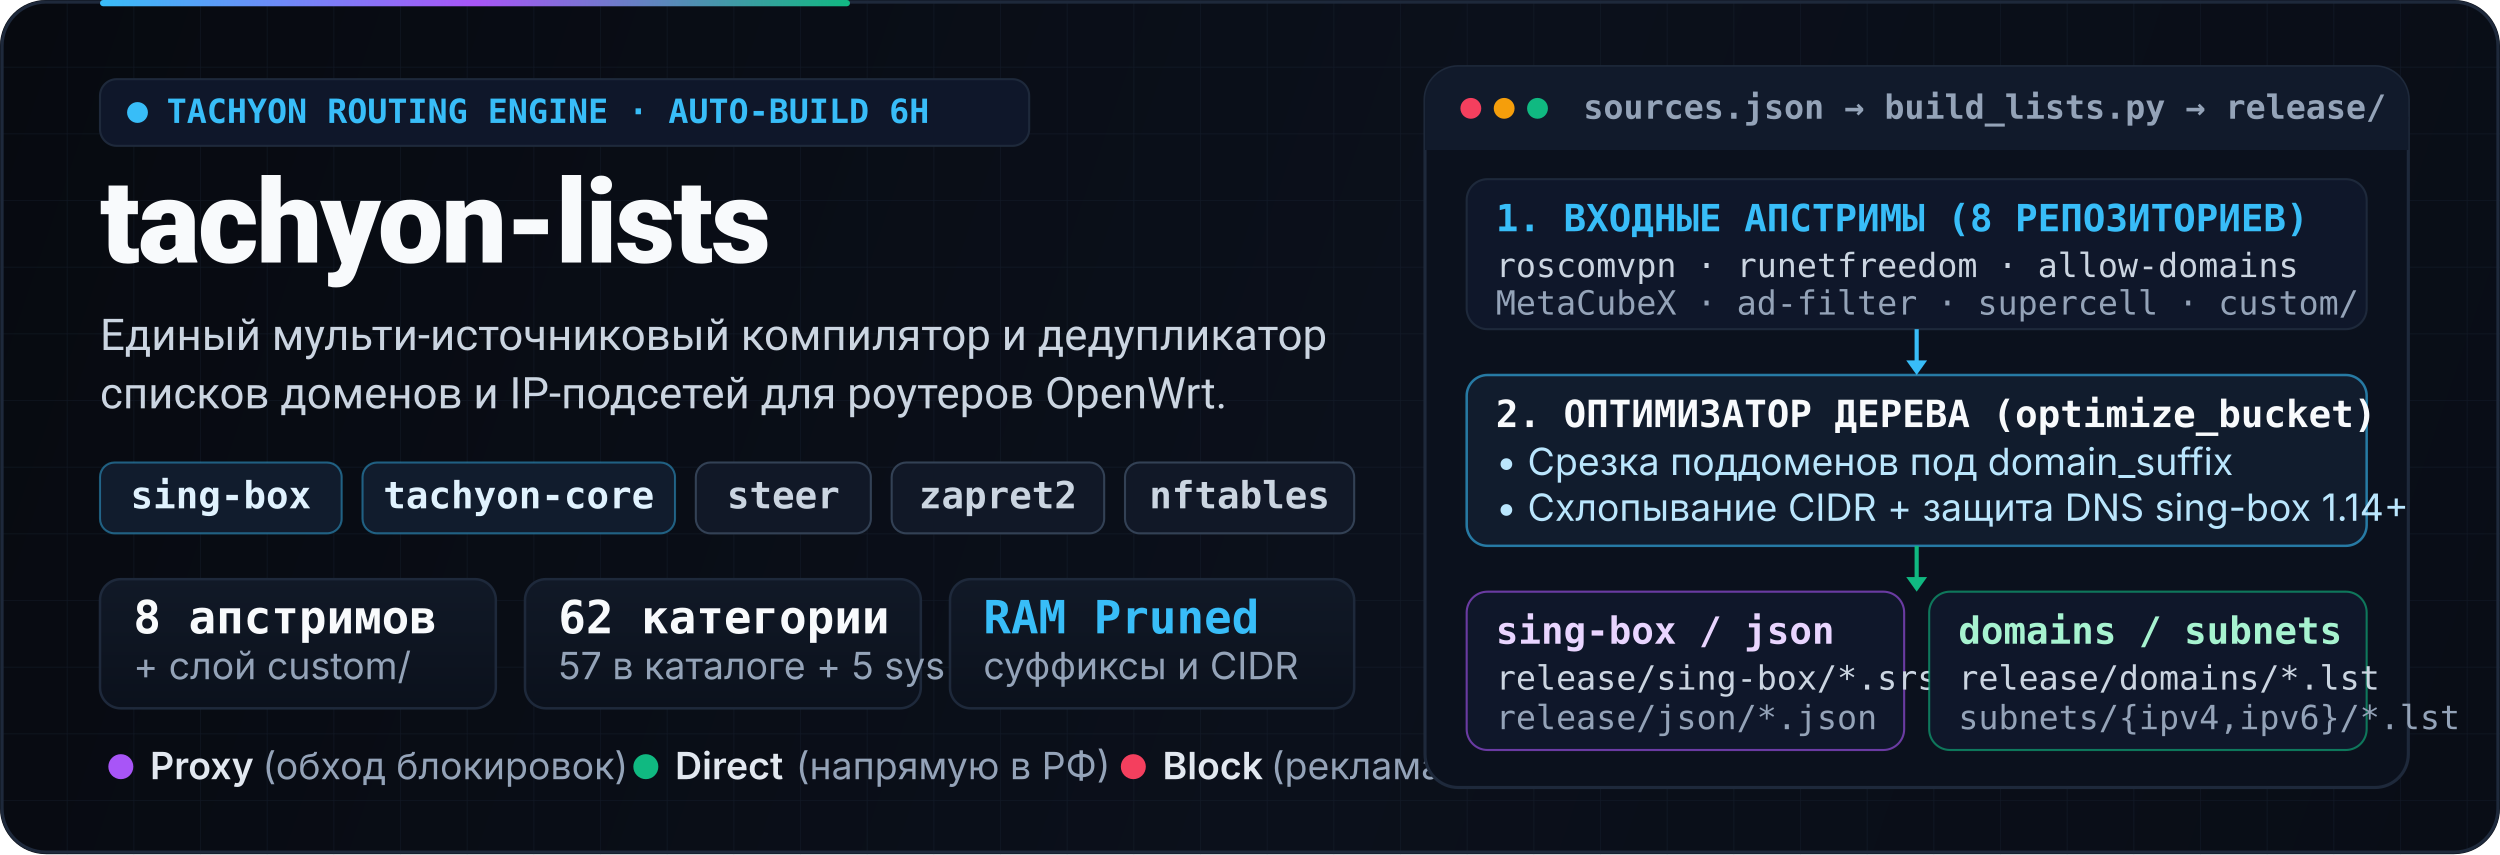
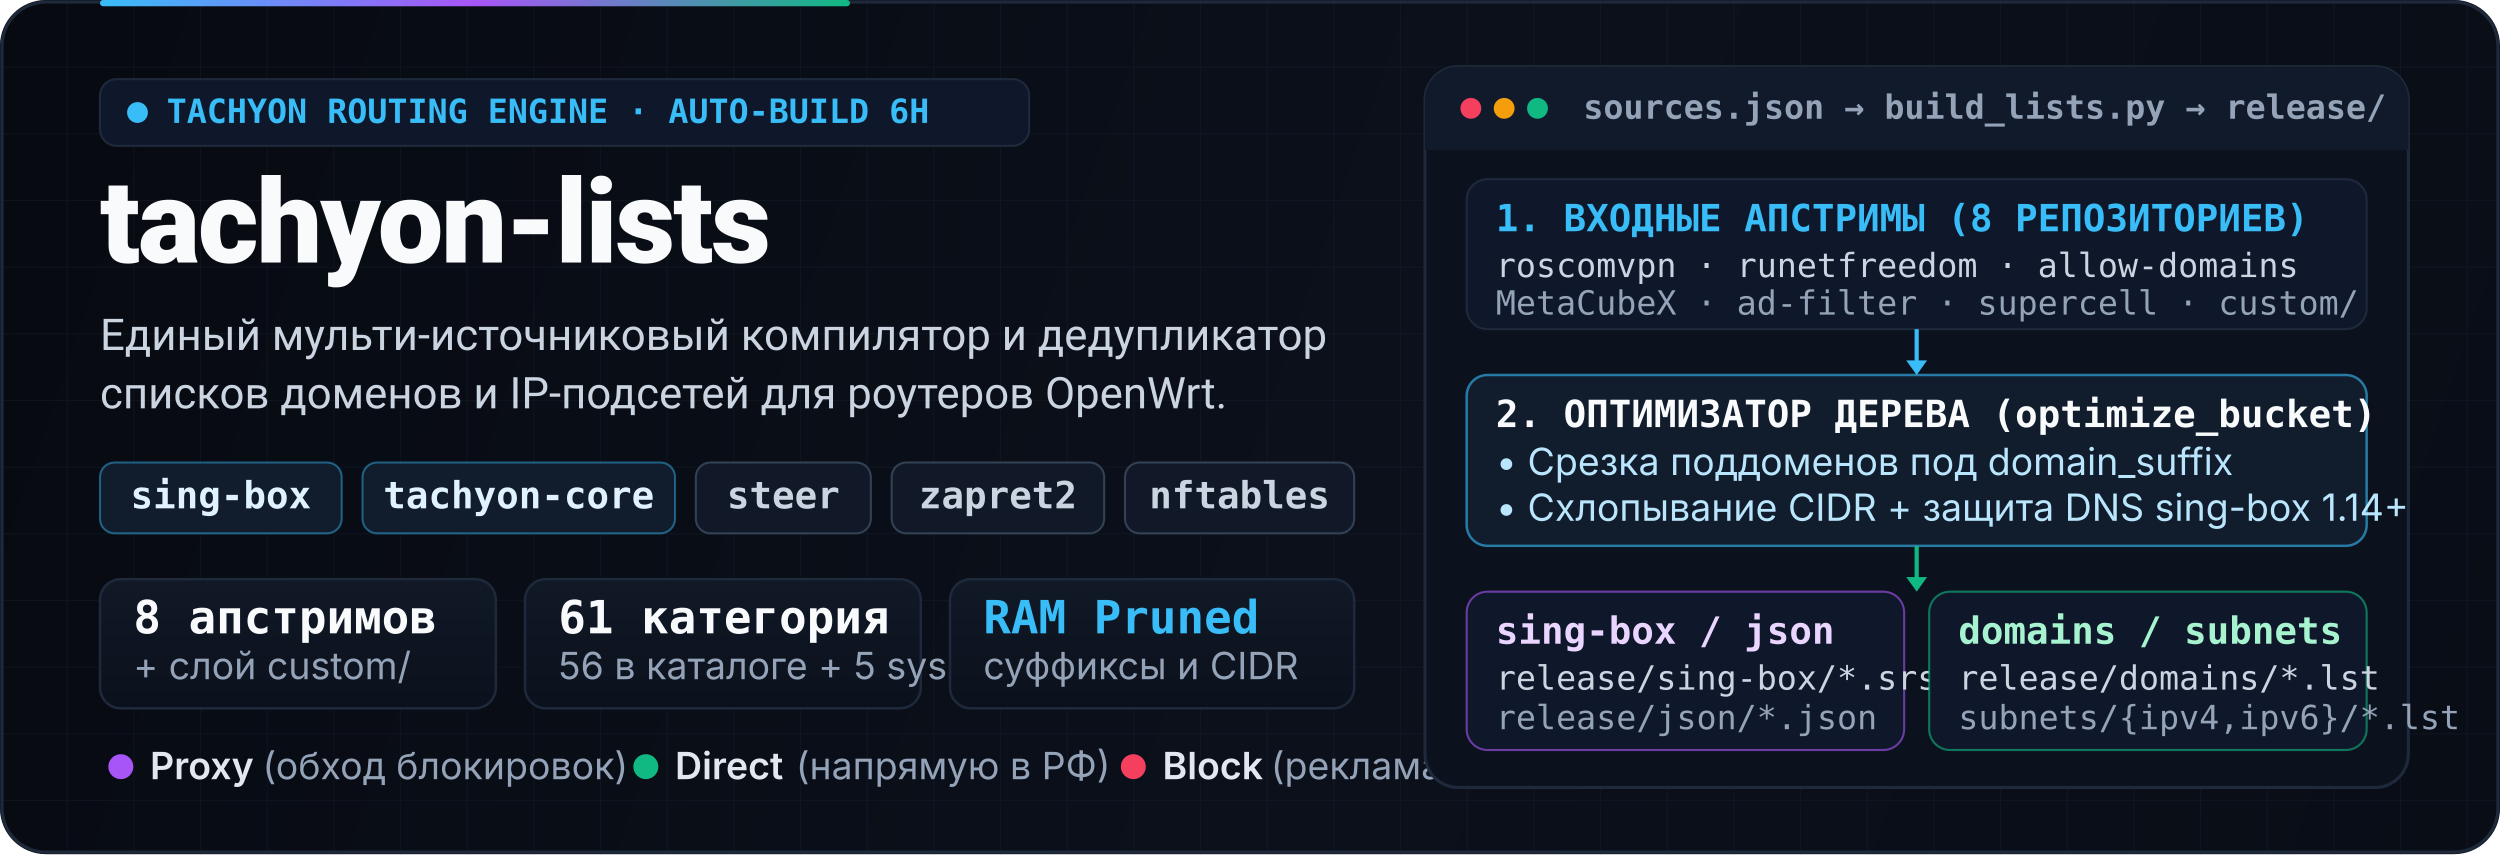
<svg xmlns="http://www.w3.org/2000/svg" width="1200" height="410" viewBox="0 0 1200 410" role="img" aria-labelledby="title desc">
  <defs>
    <linearGradient id="bg-grad" x1="0" y1="0" x2="1200" y2="410" gradientUnits="userSpaceOnUse">
      <stop offset="0%" stop-color="#070A10" />
      <stop offset="55%" stop-color="#0B101B" />
      <stop offset="100%" stop-color="#090D16" />
    </linearGradient>
    <linearGradient id="card-grad" x1="0" y1="0" x2="0" y2="1">
      <stop offset="0%" stop-color="#111927" />
      <stop offset="100%" stop-color="#0B111C" />
    </linearGradient>
    <linearGradient id="accent-line" x1="0" y1="0" x2="1" y2="0">
      <stop offset="0%" stop-color="#38BDF8" />
      <stop offset="50%" stop-color="#A855F7" />
      <stop offset="100%" stop-color="#10B981" />
    </linearGradient>
    <pattern id="tech-grid" width="32" height="32" patternUnits="userSpaceOnUse">
      <path d="M 32 0 L 0 0 0 32" fill="none" stroke="#1E293B" stroke-width="0.6" stroke-opacity="0.45" />
    </pattern>
  </defs>
  <rect width="1200" height="410" rx="22" fill="url(#bg-grad)" />
  <rect width="1200" height="410" rx="22" fill="url(#tech-grid)" />
  <rect x="1" y="1" width="1198" height="408" rx="21" fill="none" stroke="#1E293B" stroke-width="1.5" />
  <rect x="48" y="0" width="360" height="3" rx="1.5" fill="url(#accent-line)" />
  <g id="title-block" transform="translate(48, 38)">
    <rect x="0" y="0" width="446" height="32" rx="8" fill="#0F172A" stroke="#1E293B" stroke-width="1" />
    <circle cx="18" cy="16" r="5" fill="#38BDF8" />
    <text x="32" y="21" fill="#38BDF8" font-family="ui-monospace, SFMono-Regular, Menlo, Consolas, monospace" font-size="16" font-weight="600">TACHYON ROUTING ENGINE · AUTO-BUILD 6H</text>
    <text x="0" y="88" fill="#F8FAFC" font-family="-apple-system, BlinkMacSystemFont, 'Segoe UI', Roboto, sans-serif" font-size="56" font-weight="800" letter-spacing="-1">tachyon-lists</text>
    <text x="0" y="130" fill="#CBD5E1" font-family="-apple-system, BlinkMacSystemFont, 'Segoe UI', Roboto, sans-serif" font-size="21" font-weight="400">Единый мульти-источниковый компилятор и дедупликатор</text>
    <text x="0" y="158" fill="#CBD5E1" font-family="-apple-system, BlinkMacSystemFont, 'Segoe UI', Roboto, sans-serif" font-size="21" font-weight="400">списков доменов и IP-подсетей для роутеров OpenWrt.</text>
    <g transform="translate(0, 184)">
      <rect x="0" y="0" width="116" height="34" rx="7" fill="#111C2D" stroke="#38BDF8" stroke-width="1" stroke-opacity="0.45" />
      <text x="58" y="22" text-anchor="middle" fill="#E0F2FE" font-family="ui-monospace, SFMono-Regular, Menlo, Consolas, monospace" font-size="18" font-weight="600">sing-box</text>
      <rect x="126" y="0" width="150" height="34" rx="7" fill="#111C2D" stroke="#38BDF8" stroke-width="1" stroke-opacity="0.45" />
      <text x="201" y="22" text-anchor="middle" fill="#E0F2FE" font-family="ui-monospace, SFMono-Regular, Menlo, Consolas, monospace" font-size="18" font-weight="600">tachyon-core</text>
      <rect x="286" y="0" width="84" height="34" rx="7" fill="#111827" stroke="#334155" stroke-width="1" />
      <text x="328" y="22" text-anchor="middle" fill="#CBD5E1" font-family="ui-monospace, SFMono-Regular, Menlo, Consolas, monospace" font-size="18" font-weight="600">steer</text>
      <rect x="380" y="0" width="102" height="34" rx="7" fill="#111827" stroke="#334155" stroke-width="1" />
      <text x="431" y="22" text-anchor="middle" fill="#CBD5E1" font-family="ui-monospace, SFMono-Regular, Menlo, Consolas, monospace" font-size="18" font-weight="600">zapret2</text>
      <rect x="492" y="0" width="110" height="34" rx="7" fill="#111827" stroke="#334155" stroke-width="1" />
      <text x="547" y="22" text-anchor="middle" fill="#CBD5E1" font-family="ui-monospace, SFMono-Regular, Menlo, Consolas, monospace" font-size="18" font-weight="600">nftables</text>
    </g>
    <g transform="translate(0, 240)">
      <rect x="0" y="0" width="190" height="62" rx="10" fill="url(#card-grad)" stroke="#1E293B" stroke-width="1.2" />
      <text x="16" y="26" fill="#F8FAFC" font-family="ui-monospace, SFMono-Regular, Menlo, Consolas, monospace" font-size="22" font-weight="700">8 апстримов</text>
      <text x="16" y="48" fill="#94A3B8" font-family="-apple-system, BlinkMacSystemFont, 'Segoe UI', sans-serif" font-size="18">+ слой custom/</text>
      <rect x="204" y="0" width="190" height="62" rx="10" fill="url(#card-grad)" stroke="#1E293B" stroke-width="1.2" />
-       <text x="220" y="26" fill="#F8FAFC" font-family="ui-monospace, SFMono-Regular, Menlo, Consolas, monospace" font-size="22" font-weight="700">62 категории</text>
-       <text x="220" y="48" fill="#94A3B8" font-family="-apple-system, BlinkMacSystemFont, 'Segoe UI', sans-serif" font-size="18">57 в каталоге + 5 sys</text>
+       <text x="220" y="26" fill="#F8FAFC" font-family="ui-monospace, SFMono-Regular, Menlo, Consolas, monospace" font-size="22" font-weight="700">61 категория</text>
+       <text x="220" y="48" fill="#94A3B8" font-family="-apple-system, BlinkMacSystemFont, 'Segoe UI', sans-serif" font-size="18">56 в каталоге + 5 sys</text>
      <rect x="408" y="0" width="194" height="62" rx="10" fill="url(#card-grad)" stroke="#1E293B" stroke-width="1.2" />
      <text x="424" y="26" fill="#38BDF8" font-family="ui-monospace, SFMono-Regular, Menlo, Consolas, monospace" font-size="22" font-weight="700">RAM Pruned</text>
      <text x="424" y="48" fill="#94A3B8" font-family="-apple-system, BlinkMacSystemFont, 'Segoe UI', sans-serif" font-size="18">суффиксы и CIDR</text>
    </g>
    <g transform="translate(0, 320)">
      <circle cx="10" cy="10" r="6" fill="#A855F7" />
      <text x="24" y="16" fill="#E2E8F0" font-family="-apple-system, BlinkMacSystemFont, 'Segoe UI', sans-serif" font-size="18" font-weight="600">Proxy</text>
      <text x="78" y="16" fill="#94A3B8" font-family="-apple-system, BlinkMacSystemFont, 'Segoe UI', sans-serif" font-size="18">(обход блокировок)</text>
      <circle cx="262" cy="10" r="6" fill="#10B981" />
      <text x="276" y="16" fill="#E2E8F0" font-family="-apple-system, BlinkMacSystemFont, 'Segoe UI', sans-serif" font-size="18" font-weight="600">Direct</text>
      <text x="334" y="16" fill="#94A3B8" font-family="-apple-system, BlinkMacSystemFont, 'Segoe UI', sans-serif" font-size="18">(напрямую в РФ)</text>
      <circle cx="496" cy="10" r="6" fill="#F43F5E" />
      <text x="510" y="16" fill="#E2E8F0" font-family="-apple-system, BlinkMacSystemFont, 'Segoe UI', sans-serif" font-size="18" font-weight="600">Block</text>
      <text x="562" y="16" fill="#94A3B8" font-family="-apple-system, BlinkMacSystemFont, 'Segoe UI', sans-serif" font-size="18">(реклама)</text>
    </g>
  </g>
  <g id="project-proof" transform="translate(684, 32)">
    <rect x="0" y="0" width="472" height="346" rx="16" fill="#0B111D" stroke="#1E293B" stroke-width="1.5" />
    <rect x="0" y="0" width="472" height="40" rx="16" fill="#111A2B" />
    <rect x="0" y="24" width="472" height="16" fill="#111A2B" />
    <circle cx="22" cy="20" r="5" fill="#F43F5E" />
    <circle cx="38" cy="20" r="5" fill="#F59E0B" />
    <circle cx="54" cy="20" r="5" fill="#10B981" />
    <text x="76" y="25" fill="#94A3B8" font-family="ui-monospace, SFMono-Regular, Menlo, Consolas, monospace" font-size="16" font-weight="600">sources.json → build_lists.py → release/</text>
    <g transform="translate(20, 54)">
      <rect x="0" y="0" width="432" height="72" rx="10" fill="#0F172A" stroke="#1E293B" stroke-width="1" />
      <text x="14" y="25" fill="#38BDF8" font-family="ui-monospace, SFMono-Regular, Menlo, Consolas, monospace" font-size="18" font-weight="700">1. ВХОДНЫЕ АПСТРИМЫ (8 РЕПОЗИТОРИЕВ)</text>
      <text x="14" y="47" fill="#CBD5E1" font-family="ui-monospace, SFMono-Regular, Menlo, Consolas, monospace" font-size="16">roscomvpn · runetfreedom · allow-domains</text>
      <text x="14" y="65" fill="#94A3B8" font-family="ui-monospace, SFMono-Regular, Menlo, Consolas, monospace" font-size="16">MetaCubeX · ad-filter · supercell · custom/</text>
    </g>
    <path d="M 236 126 L 236 144" stroke="#38BDF8" stroke-width="2" />
    <polygon points="231,141 241,141 236,148" fill="#38BDF8" />
    <g transform="translate(20, 148)">
      <rect x="0" y="0" width="432" height="82" rx="10" fill="#111C2D" stroke="#38BDF8" stroke-width="1.2" stroke-opacity="0.6" />
      <text x="14" y="25" fill="#F8FAFC" font-family="ui-monospace, SFMono-Regular, Menlo, Consolas, monospace" font-size="18" font-weight="700">2. ОПТИМИЗАТОР ДЕРЕВА (optimize_bucket)</text>
      <text x="14" y="48" fill="#BAE6FD" font-family="-apple-system, BlinkMacSystemFont, 'Segoe UI', sans-serif" font-size="18">• Срезка поддоменов под domain_suffix</text>
      <text x="14" y="70" fill="#BAE6FD" font-family="-apple-system, BlinkMacSystemFont, 'Segoe UI', sans-serif" font-size="18">• Схлопывание CIDR + защита DNS sing-box 1.14+</text>
    </g>
    <path d="M 236 230 L 236 248" stroke="#10B981" stroke-width="2" />
    <polygon points="231,245 241,245 236,252" fill="#10B981" />
    <g transform="translate(20, 252)">
      <rect x="0" y="0" width="210" height="76" rx="10" fill="#0F172A" stroke="#A855F7" stroke-width="1" stroke-opacity="0.6" />
      <text x="14" y="25" fill="#E9D5FF" font-family="ui-monospace, SFMono-Regular, Menlo, Consolas, monospace" font-size="18" font-weight="700">sing-box / json</text>
      <text x="14" y="47" fill="#CBD5E1" font-family="ui-monospace, SFMono-Regular, Menlo, Consolas, monospace" font-size="16">release/sing-box/*.srs</text>
      <text x="14" y="66" fill="#94A3B8" font-family="ui-monospace, SFMono-Regular, Menlo, Consolas, monospace" font-size="16">release/json/*.json</text>
      <rect x="222" y="0" width="210" height="76" rx="10" fill="#0F172A" stroke="#10B981" stroke-width="1" stroke-opacity="0.6" />
      <text x="236" y="25" fill="#A7F3D0" font-family="ui-monospace, SFMono-Regular, Menlo, Consolas, monospace" font-size="18" font-weight="700">domains / subnets</text>
      <text x="236" y="47" fill="#CBD5E1" font-family="ui-monospace, SFMono-Regular, Menlo, Consolas, monospace" font-size="16">release/domains/*.lst</text>
      <text x="236" y="66" fill="#94A3B8" font-family="ui-monospace, SFMono-Regular, Menlo, Consolas, monospace" font-size="16">subnets/{ipv4,ipv6}/*.lst</text>
    </g>
  </g>
</svg>
